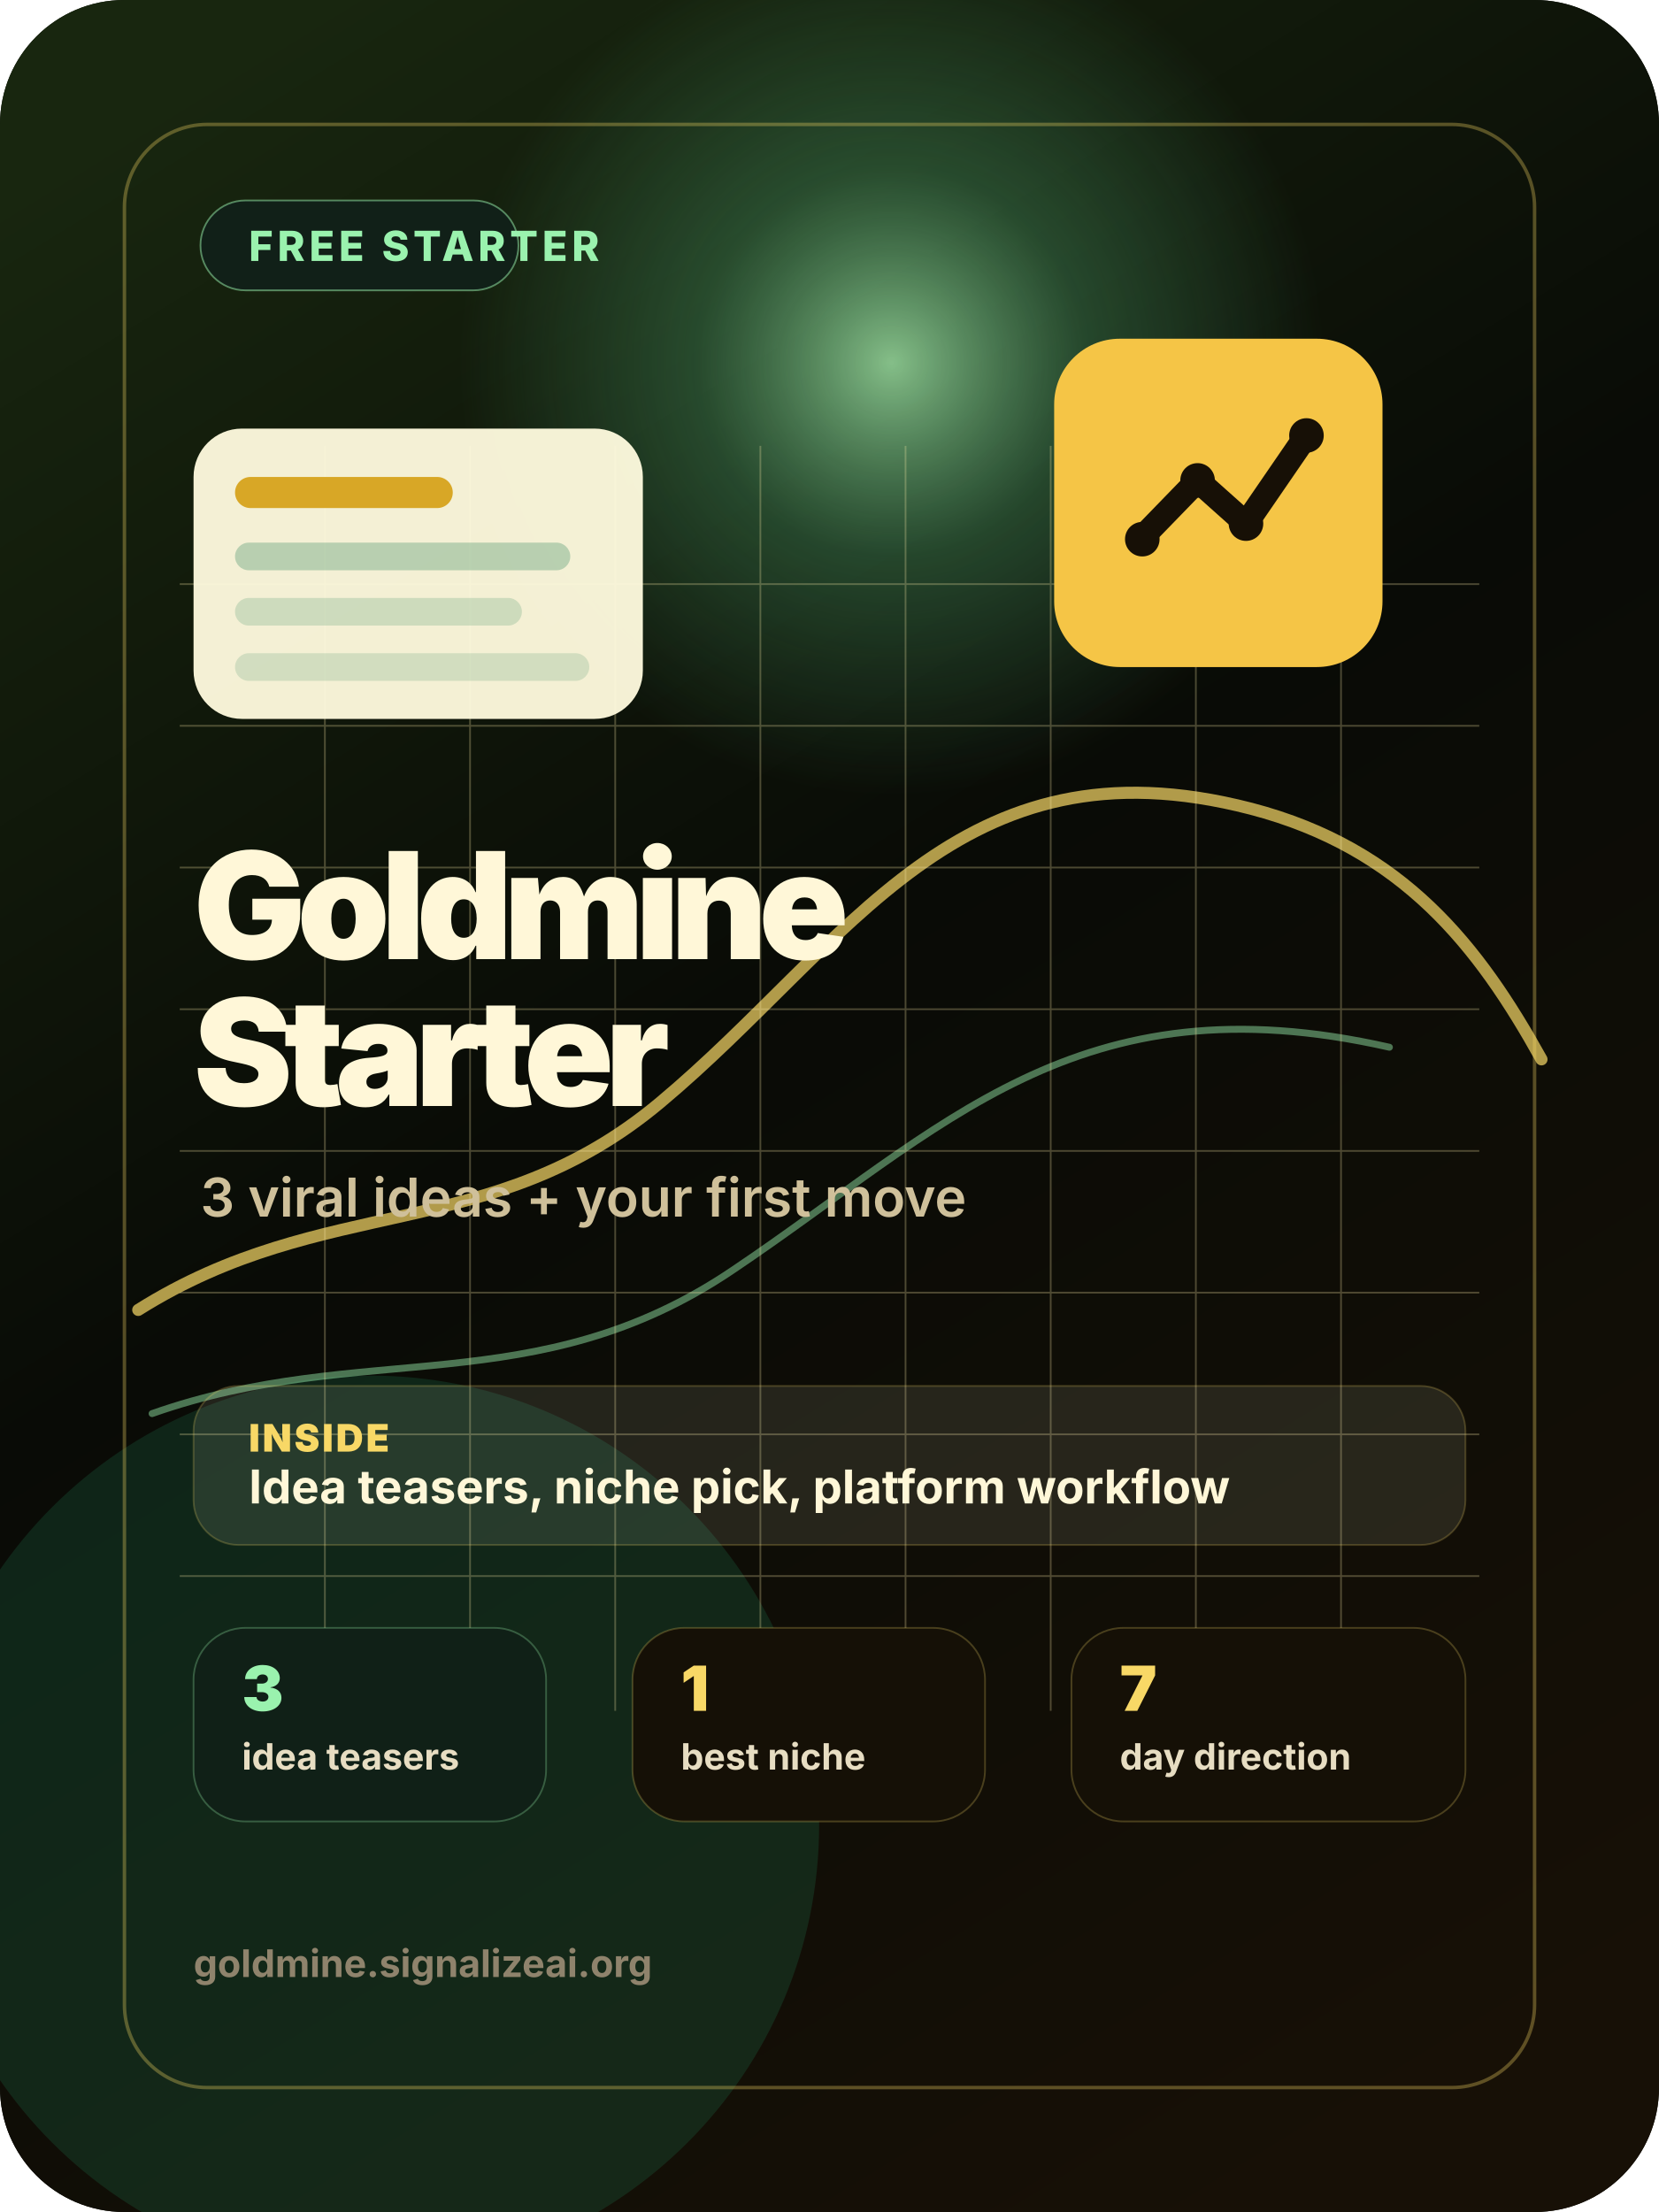
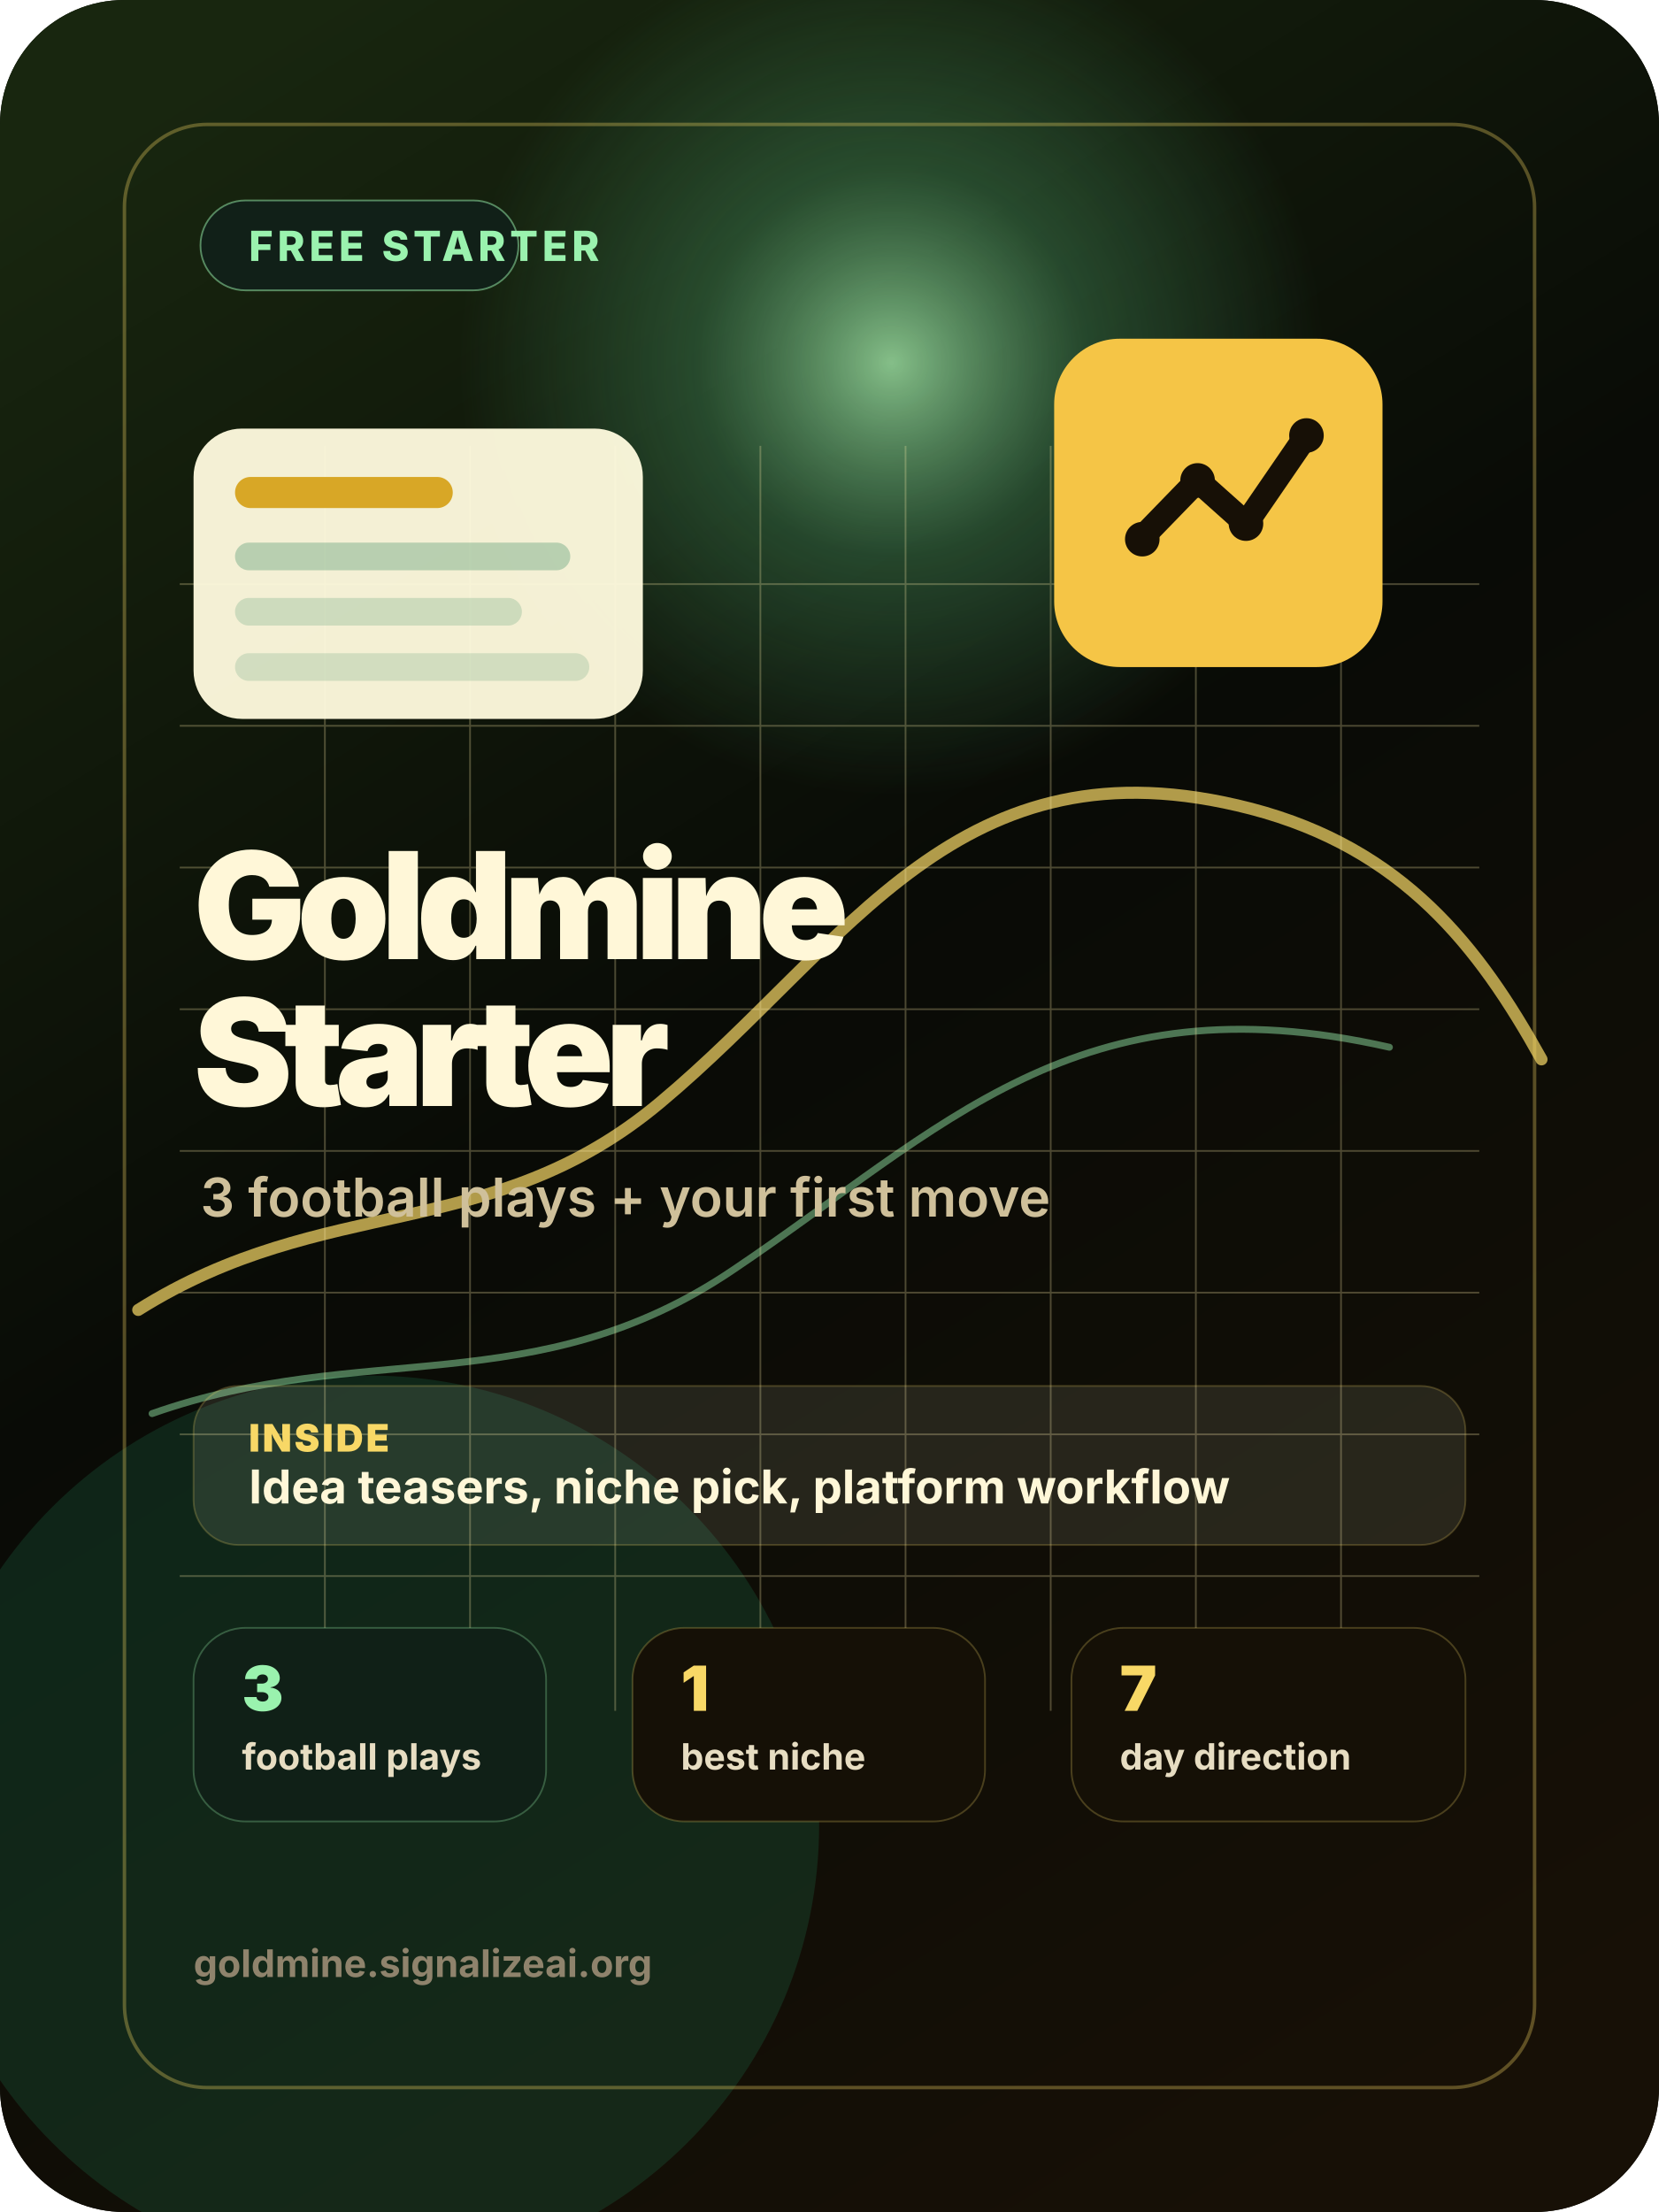
<svg xmlns="http://www.w3.org/2000/svg" width="960" height="1280" viewBox="0 0 960 1280" fill="none">
  <rect width="960" height="1280" rx="72" fill="#090B06" />
  <rect width="960" height="1280" rx="72" fill="url(#bg)" />
  <circle cx="516" cy="210" r="250" fill="url(#glow)" opacity=".72" />
  <circle cx="214" cy="1056" r="260" fill="#1E7A50" opacity=".24" />
  <path d="M80 758C188 690 284 720 382 638C492 546 554 424 724 468C812 491 856 548 892 613" stroke="#F8D866" stroke-width="7" stroke-linecap="round" opacity=".7" />
  <path d="M88 818C210 775 310 812 424 735C546 653 623 565 804 606" stroke="#9AF2AE" stroke-width="4" stroke-linecap="round" opacity=".46" />
  <g opacity=".28">
    <path d="M104 338H856M104 420H856M104 502H856M104 584H856M104 666H856M104 748H856M104 830H856M104 912H856" stroke="#F7E7A5" />
    <path d="M188 258V990M272 258V990M356 258V990M440 258V990M524 258V990M608 258V990M692 258V990M776 258V990" stroke="#F7E7A5" />
  </g>
  <rect x="72" y="72" width="816" height="1136" rx="48" stroke="#F8D866" stroke-opacity=".32" stroke-width="2" />
  <rect x="116" y="116" width="184" height="52" rx="26" fill="#112018" stroke="#9AF2AE" stroke-opacity=".5" />
  <text x="144" y="151" fill="#9AF2AE" font-family="Inter, Arial, sans-serif" font-size="24" font-weight="800" letter-spacing="2.5">FREE STARTER</text>
  <g transform="translate(112 248)">
    <rect width="260" height="168" rx="28" fill="#FFFBDF" fill-opacity=".95" />
    <rect x="24" y="28" width="126" height="18" rx="9" fill="#D8A726" />
    <rect x="24" y="66" width="194" height="16" rx="8" fill="#1E7A50" fill-opacity=".28" />
    <rect x="24" y="98" width="166" height="16" rx="8" fill="#1E7A50" fill-opacity=".18" />
    <rect x="24" y="130" width="205" height="16" rx="8" fill="#1E7A50" fill-opacity=".16" />
  </g>
  <g transform="translate(610 196)">
    <rect width="190" height="190" rx="38" fill="#F5C546" />
    <path d="M50 116L83 82L111 107L146 56" stroke="#171006" stroke-width="14" stroke-linecap="round" stroke-linejoin="round" />
    <circle cx="51" cy="116" r="10" fill="#171006" />
    <circle cx="83" cy="82" r="10" fill="#171006" />
    <circle cx="111" cy="107" r="10" fill="#171006" />
    <circle cx="146" cy="56" r="10" fill="#171006" />
  </g>
  <text x="112" y="555" fill="#FFF7D8" font-family="Inter, Arial, sans-serif" font-size="86" font-weight="900" letter-spacing="-5">Goldmine</text>
  <text x="112" y="640" fill="#FFF7D8" font-family="Inter, Arial, sans-serif" font-size="86" font-weight="900" letter-spacing="-5">Starter</text>
-   <text x="116" y="704" fill="#CFC09A" font-family="Inter, Arial, sans-serif" font-size="31" font-weight="600">3 viral ideas + your first move</text>
+   <text x="116" y="704" fill="#CFC09A" font-family="Inter, Arial, sans-serif" font-size="31" font-weight="600">3 football plays + your first move</text>
  <g transform="translate(112 802)">
    <rect width="736" height="92" rx="26" fill="#FFFBDF" fill-opacity=".1" stroke="#F8D866" stroke-opacity=".22" />
    <text x="32" y="38" fill="#F8D866" font-family="Inter, Arial, sans-serif" font-size="22" font-weight="850" letter-spacing="1.5">INSIDE</text>
    <text x="32" y="68" fill="#FFF7D8" font-family="Inter, Arial, sans-serif" font-size="27" font-weight="750">Idea teasers, niche pick, platform workflow</text>
  </g>
  <g transform="translate(112 942)">
    <rect width="204" height="112" rx="30" fill="#102017" stroke="#9AF2AE" stroke-opacity=".28" />
    <text x="28" y="48" fill="#9AF2AE" font-family="Inter, Arial, sans-serif" font-size="36" font-weight="900">3</text>
-     <text x="28" y="82" fill="#E7DDC2" font-family="Inter, Arial, sans-serif" font-size="21" font-weight="650">idea teasers</text>
+     <text x="28" y="82" fill="#E7DDC2" font-family="Inter, Arial, sans-serif" font-size="21" font-weight="650">football plays</text>
    <rect x="254" width="204" height="112" rx="30" fill="#151006" stroke="#F8D866" stroke-opacity=".24" />
    <text x="282" y="48" fill="#F8D866" font-family="Inter, Arial, sans-serif" font-size="36" font-weight="900">1</text>
    <text x="282" y="82" fill="#E7DDC2" font-family="Inter, Arial, sans-serif" font-size="21" font-weight="650">best niche</text>
    <rect x="508" width="228" height="112" rx="30" fill="#151006" stroke="#F8D866" stroke-opacity=".24" />
    <text x="536" y="48" fill="#F8D866" font-family="Inter, Arial, sans-serif" font-size="36" font-weight="900">7</text>
    <text x="536" y="82" fill="#E7DDC2" font-family="Inter, Arial, sans-serif" font-size="21" font-weight="650">day direction</text>
  </g>
  <text x="112" y="1144" fill="#8F836C" font-family="Inter, Arial, sans-serif" font-size="22" font-weight="700">goldmine.signalizeai.org</text>
  <defs>
    <linearGradient id="bg" x1="118" y1="43" x2="837" y2="1211" gradientUnits="userSpaceOnUse">
      <stop stop-color="#18260F" />
      <stop offset=".45" stop-color="#090B06" />
      <stop offset="1" stop-color="#171006" />
    </linearGradient>
    <radialGradient id="glow" cx="0" cy="0" r="1" gradientUnits="userSpaceOnUse" gradientTransform="translate(516 210) rotate(90) scale(250)">
      <stop stop-color="#B2FFB9" />
      <stop offset=".45" stop-color="#51A66D" stop-opacity=".48" />
      <stop offset="1" stop-color="#51A66D" stop-opacity="0" />
    </radialGradient>
  </defs>
</svg>
